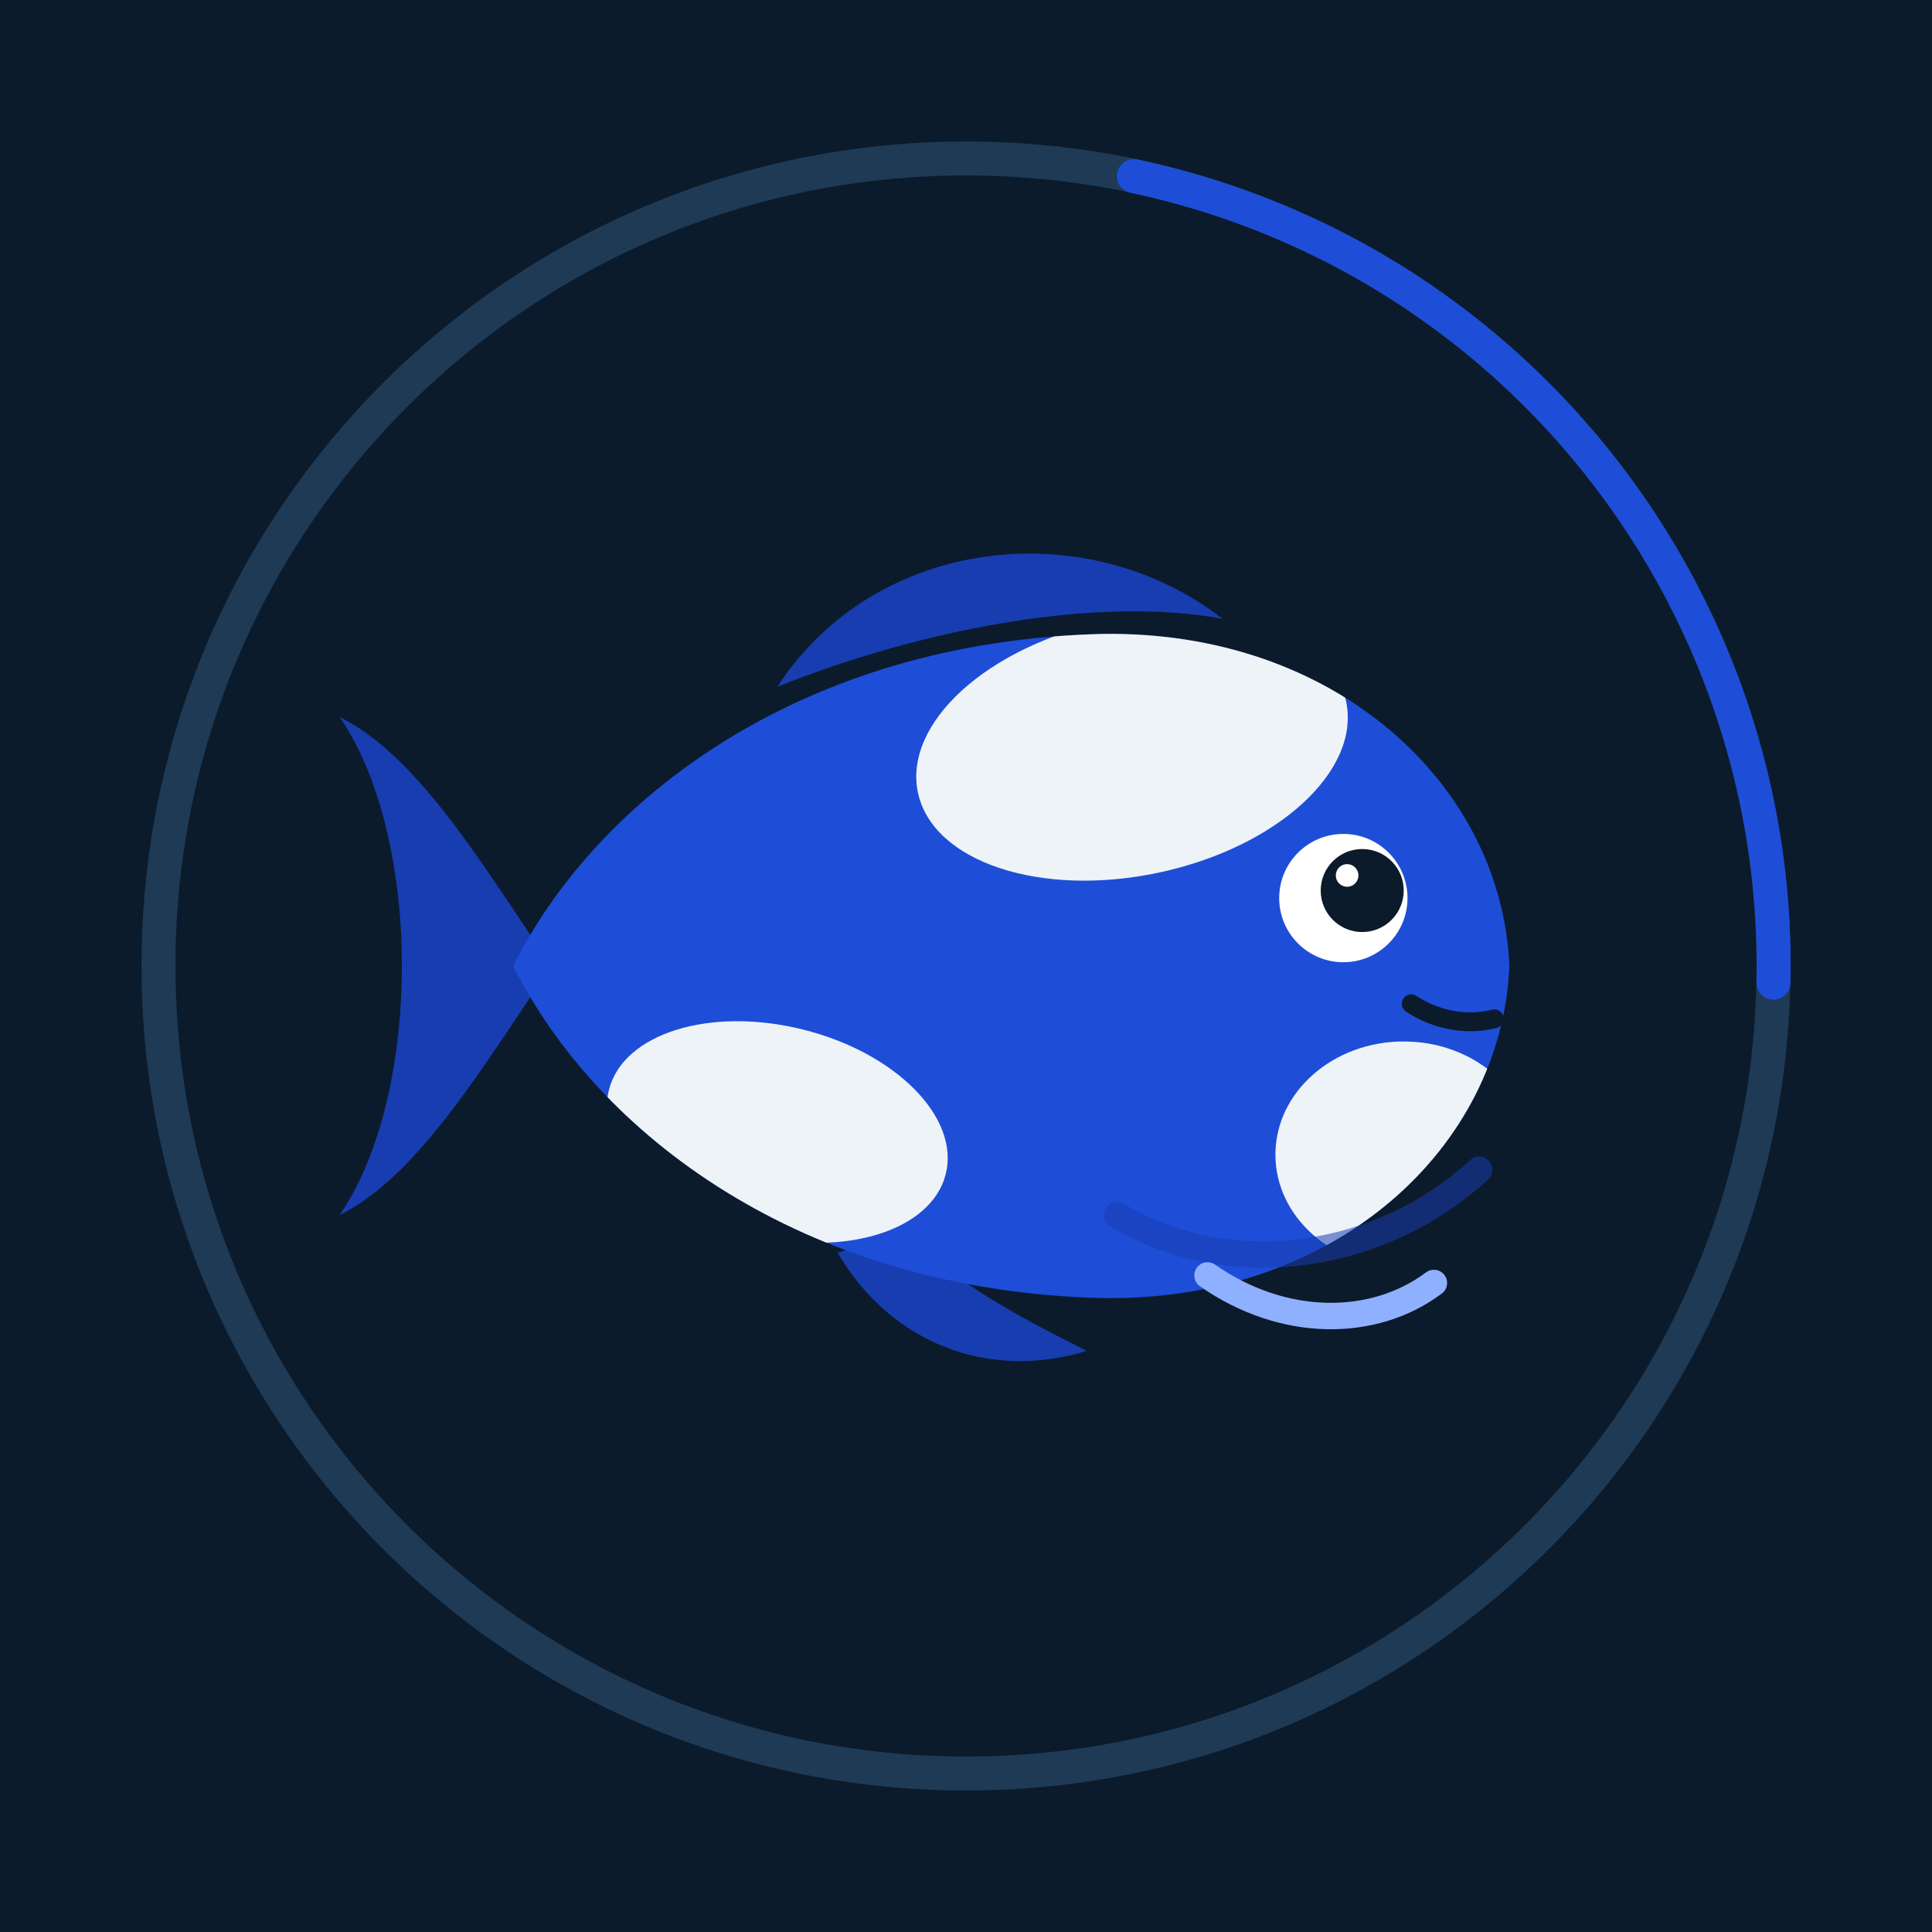
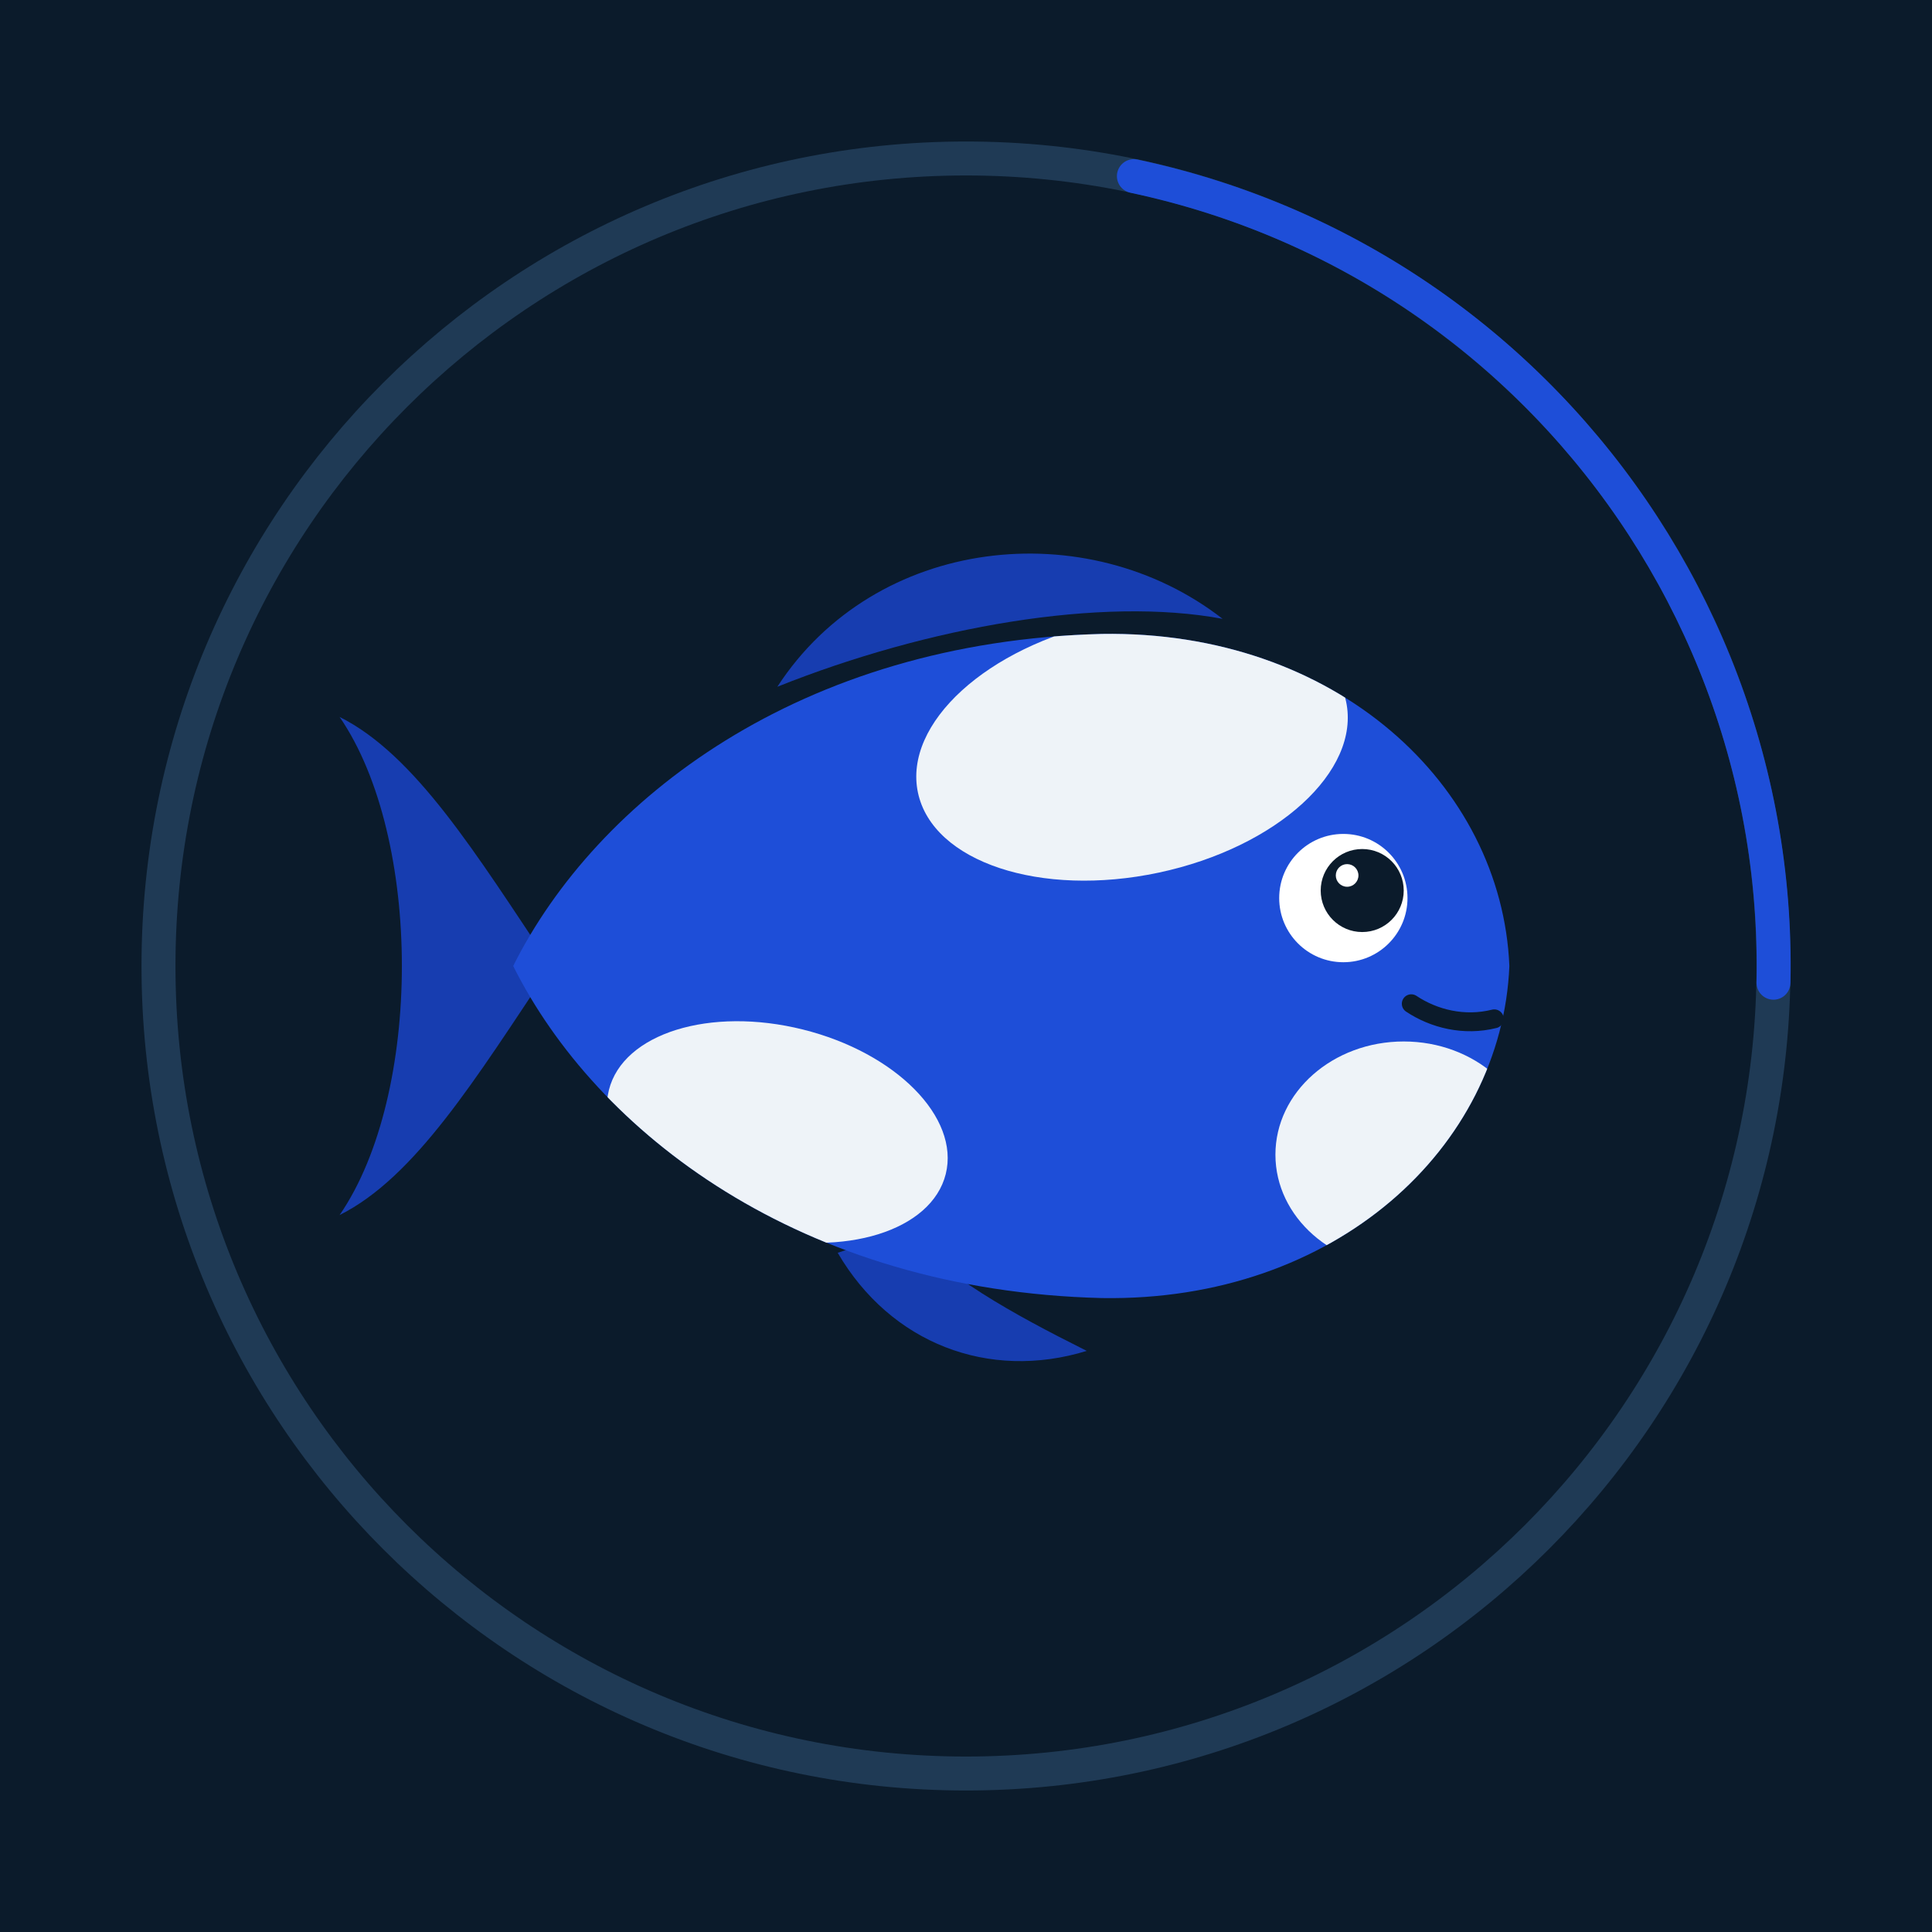
<svg xmlns="http://www.w3.org/2000/svg" viewBox="0 0 512 512" width="512" height="512" role="img" aria-label="Fish Market Buyer: a koi">
  <rect width="512" height="512" fill="#0b1b2b" />
  <circle cx="256" cy="256" r="214" fill="none" stroke="#1f3a55" stroke-width="9" />
  <circle cx="256" cy="256" r="214" fill="none" stroke="#1e4ed8" stroke-width="9" stroke-linecap="round" stroke-dasharray="295.8 1344.6" transform="rotate(-78 256 256)" />
  <defs>
    <clipPath id="koi-body">
      <path d="M 136 256 C 158 212 212 170 292 168 C 354 167 398 208 400 256 C 398 304 354 345 292 344 C 212 342 158 300 136 256 Z" />
    </clipPath>
  </defs>
  <path d="M 146 256 C 126 226 110 200 90 190 C 112 222 112 290 90 322 C 110 312 126 286 146 256 Z" fill="#173db0" />
  <path d="M 206 182 C 232 142 288 136 324 164 C 292 158 246 166 206 182 Z" fill="#173db0" />
  <path d="M 222 332 C 236 356 262 366 288 358 C 268 348 250 338 240 326 Z" fill="#173db0" />
  <path d="M 136 256 C 158 212 212 170 292 168 C 354 167 398 208 400 256 C 398 304 354 345 292 344 C 212 342 158 300 136 256 Z" fill="#1e4ed8" />
  <g clip-path="url(#koi-body)" fill="#eef3f8">
    <ellipse cx="300" cy="198" rx="58" ry="34" transform="rotate(-12 300 198)" />
    <ellipse cx="206" cy="300" rx="46" ry="28" transform="rotate(14 206 300)" />
    <ellipse cx="372" cy="306" rx="34" ry="30" />
  </g>
-   <path d="M 296 322 C 326 340 366 334 392 310" fill="none" stroke="#173db0" stroke-width="7" stroke-linecap="round" opacity=".55" />
-   <path d="M 320 338 C 340 352 364 352 380 340" fill="none" stroke="#8fb0ff" stroke-width="7" stroke-linecap="round" />
  <circle cx="356" cy="238" r="17" fill="#ffffff" />
  <circle cx="361" cy="236" r="11" fill="#0b1b2b" />
  <circle cx="357" cy="232" r="3" fill="#ffffff" />
  <path d="M 396 270 C 388 272 380 270 374 266" fill="none" stroke="#0b1b2b" stroke-width="5" stroke-linecap="round" />
</svg>
